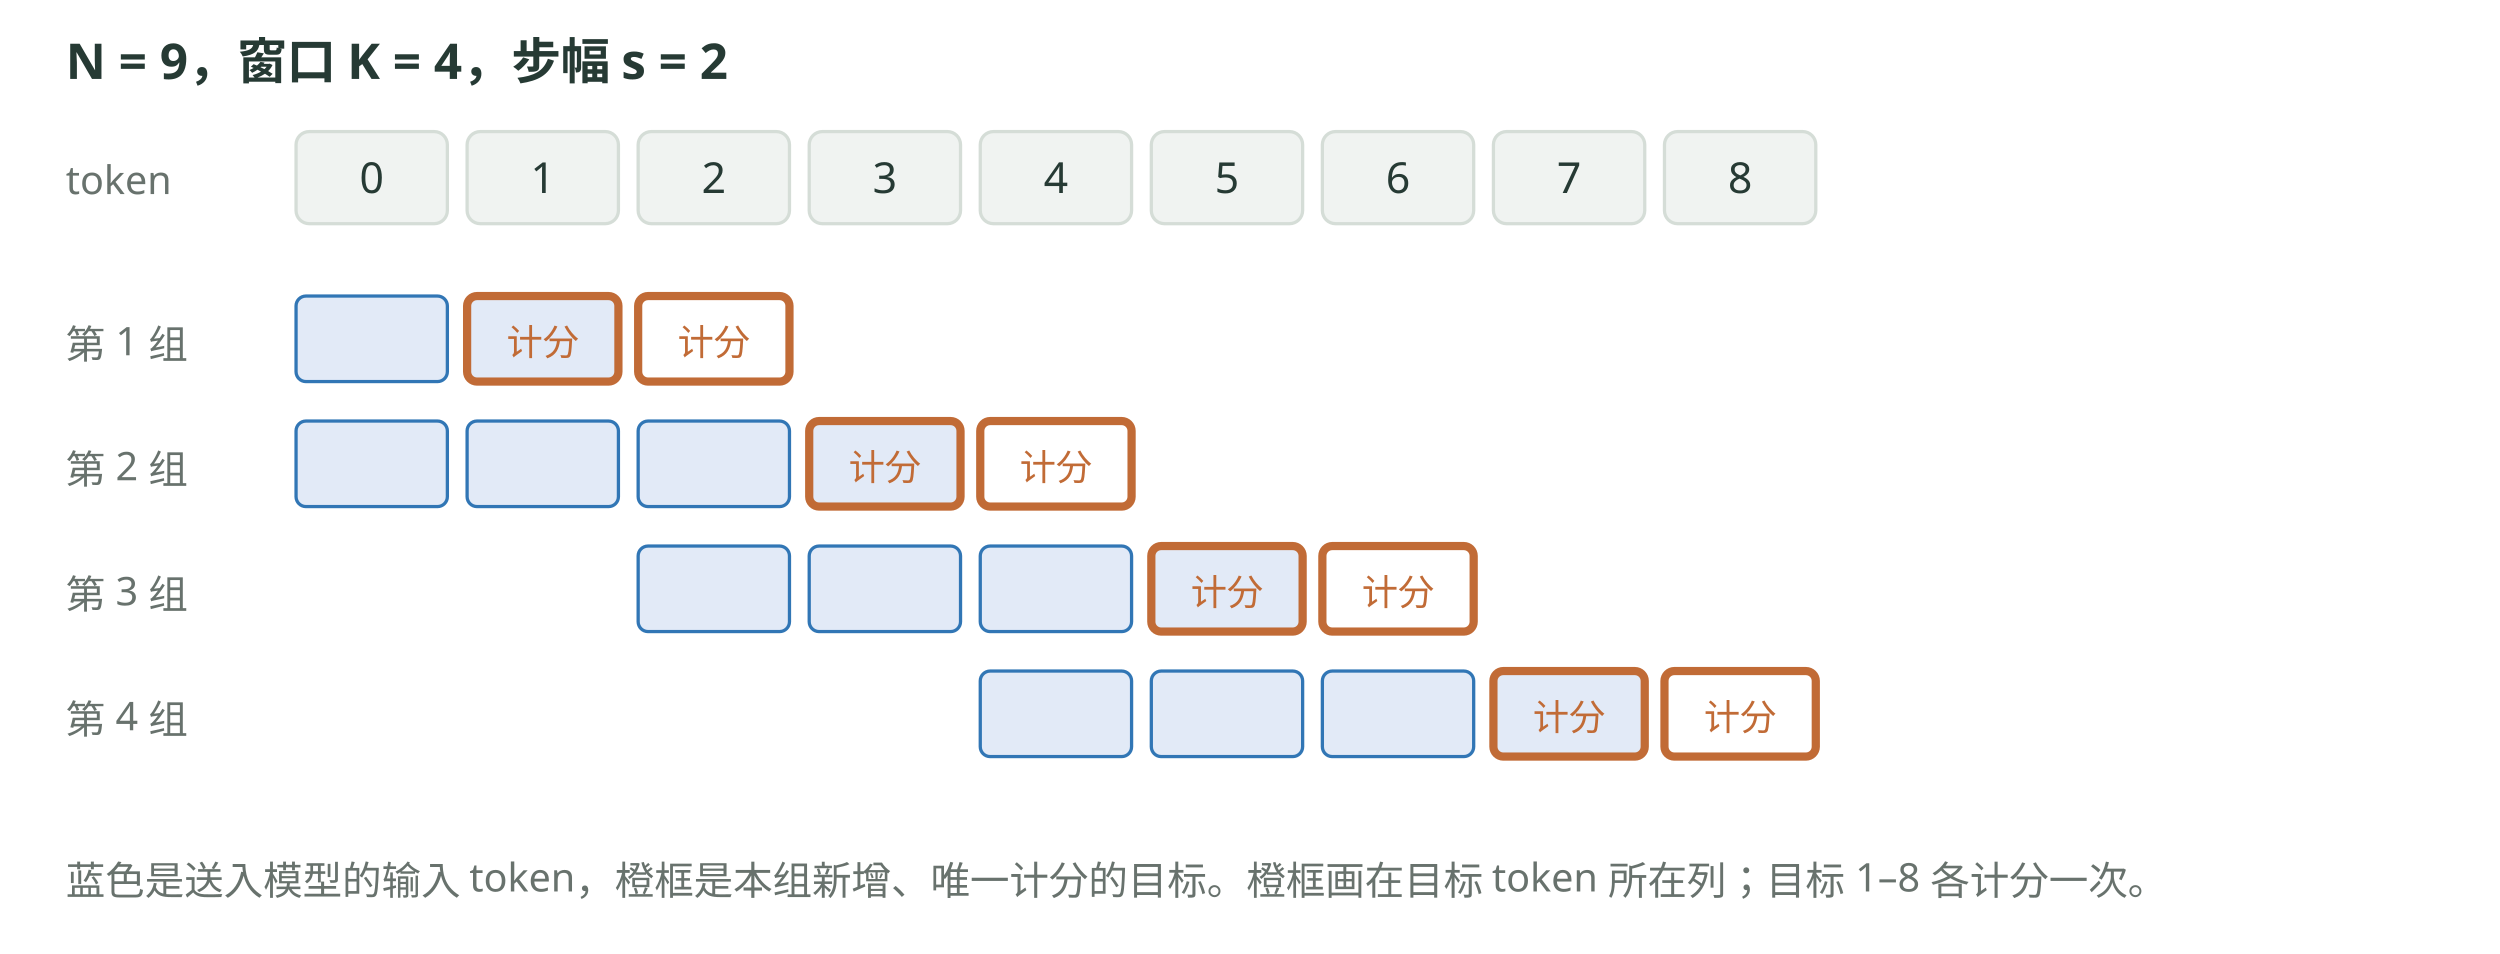
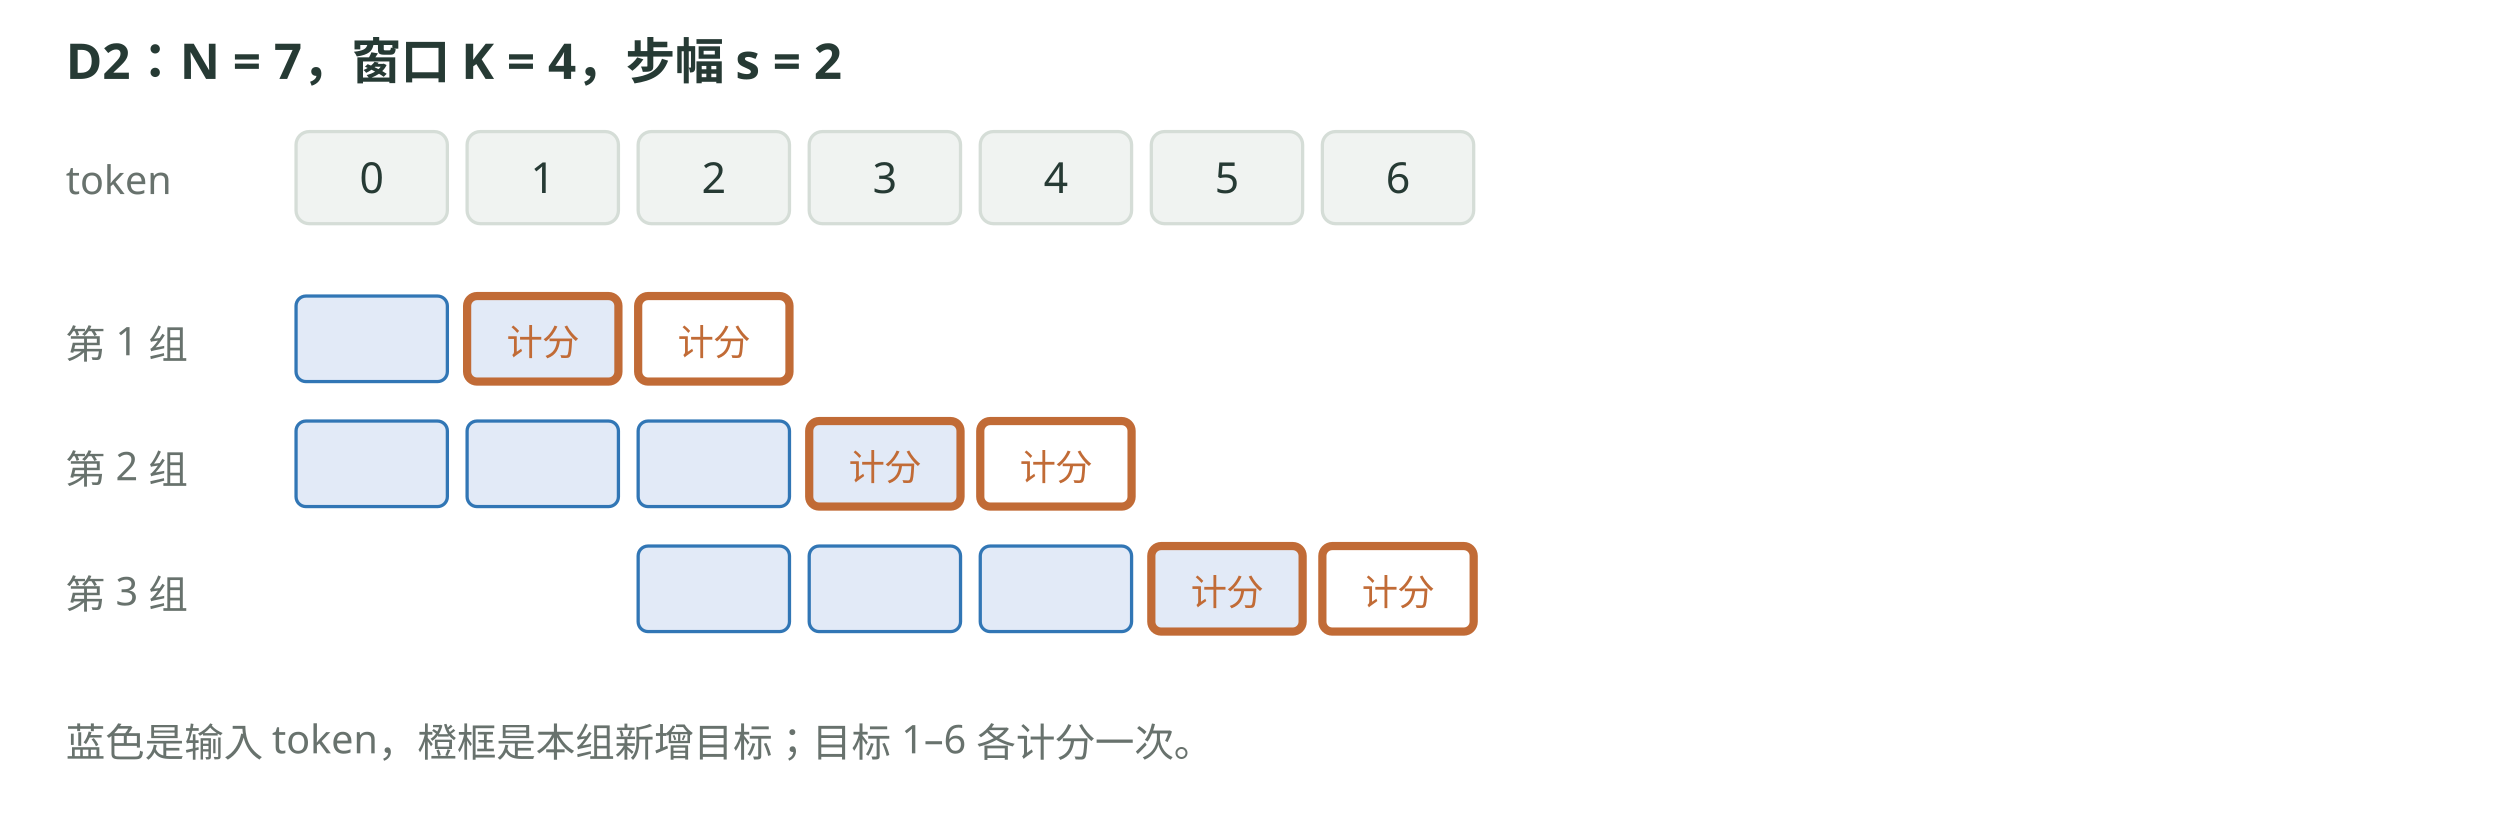
- <svg xmlns="http://www.w3.org/2000/svg" viewBox="0 0 760 290">
+ <svg xmlns="http://www.w3.org/2000/svg" viewBox="0 0 760 250">
  <defs>
    <marker id="arrow" viewBox="0 0 10 10" refX="8" refY="5" markerWidth="7" markerHeight="7" orient="auto">
      <path d="M0 0L10 5L0 10Z" fill="#68726d" />
    </marker>
  </defs>
  <g font-family="sans-serif">
-     <text x="20" y="24" font-size="15" fill="#263a34" text-anchor="start" font-weight="600">N = 9，窗口 K = 4，步幅 s = 2</text>
+     <text x="20" y="24" font-size="15" fill="#263a34" text-anchor="start" font-weight="600">D2：N = 7，窗口 K = 4，步幅 s = 2</text>
    <rect x="90" y="40" width="46" height="28" rx="4" fill="#f0f3f1" stroke="#d5ddd7" />
    <text x="113.0" y="58.68" font-size="13" fill="#263a34" text-anchor="middle">0</text>
    <rect x="142" y="40" width="46" height="28" rx="4" fill="#f0f3f1" stroke="#d5ddd7" />
    <text x="165.0" y="58.68" font-size="13" fill="#263a34" text-anchor="middle">1</text>
    <rect x="194" y="40" width="46" height="28" rx="4" fill="#f0f3f1" stroke="#d5ddd7" />
    <text x="217.0" y="58.68" font-size="13" fill="#263a34" text-anchor="middle">2</text>
    <rect x="246" y="40" width="46" height="28" rx="4" fill="#f0f3f1" stroke="#d5ddd7" />
    <text x="269.0" y="58.68" font-size="13" fill="#263a34" text-anchor="middle">3</text>
    <rect x="298" y="40" width="46" height="28" rx="4" fill="#f0f3f1" stroke="#d5ddd7" />
    <text x="321.0" y="58.68" font-size="13" fill="#263a34" text-anchor="middle">4</text>
    <rect x="350" y="40" width="46" height="28" rx="4" fill="#f0f3f1" stroke="#d5ddd7" />
    <text x="373.0" y="58.68" font-size="13" fill="#263a34" text-anchor="middle">5</text>
    <rect x="402" y="40" width="46" height="28" rx="4" fill="#f0f3f1" stroke="#d5ddd7" />
    <text x="425.0" y="58.68" font-size="13" fill="#263a34" text-anchor="middle">6</text>
-     <rect x="454" y="40" width="46" height="28" rx="4" fill="#f0f3f1" stroke="#d5ddd7" />
-     <text x="477.0" y="58.68" font-size="13" fill="#263a34" text-anchor="middle">7</text>
-     <rect x="506" y="40" width="46" height="28" rx="4" fill="#f0f3f1" stroke="#d5ddd7" />
-     <text x="529.0" y="58.68" font-size="13" fill="#263a34" text-anchor="middle">8</text>
    <text x="20" y="59" font-size="12" fill="#68726d" text-anchor="start">token</text>
    <text x="20" y="109" font-size="12" fill="#68726d" text-anchor="start">第 1 组</text>
    <rect x="90" y="90" width="46" height="26" rx="3" fill="#e2eaf7" stroke="#3176b5" />
    <rect x="142" y="90" width="46" height="26" rx="3" fill="#e2eaf7" stroke="#3176b5" />
    <rect x="142" y="90" width="46" height="26" rx="3" fill="none" stroke="#c16b36" stroke-width="2.5" />
    <text x="165.0" y="108" font-size="11" fill="#c16b36" text-anchor="middle">计分</text>
    <rect x="194" y="90" width="46" height="26" rx="3" fill="none" stroke="#c16b36" stroke-width="2.5" />
    <text x="217.0" y="108" font-size="11" fill="#c16b36" text-anchor="middle">计分</text>
    <text x="20" y="147" font-size="12" fill="#68726d" text-anchor="start">第 2 组</text>
    <rect x="90" y="128" width="46" height="26" rx="3" fill="#e2eaf7" stroke="#3176b5" />
    <rect x="142" y="128" width="46" height="26" rx="3" fill="#e2eaf7" stroke="#3176b5" />
    <rect x="194" y="128" width="46" height="26" rx="3" fill="#e2eaf7" stroke="#3176b5" />
    <rect x="246" y="128" width="46" height="26" rx="3" fill="#e2eaf7" stroke="#3176b5" />
    <rect x="246" y="128" width="46" height="26" rx="3" fill="none" stroke="#c16b36" stroke-width="2.5" />
    <text x="269.0" y="146" font-size="11" fill="#c16b36" text-anchor="middle">计分</text>
    <rect x="298" y="128" width="46" height="26" rx="3" fill="none" stroke="#c16b36" stroke-width="2.5" />
    <text x="321.0" y="146" font-size="11" fill="#c16b36" text-anchor="middle">计分</text>
    <text x="20" y="185" font-size="12" fill="#68726d" text-anchor="start">第 3 组</text>
    <rect x="194" y="166" width="46" height="26" rx="3" fill="#e2eaf7" stroke="#3176b5" />
    <rect x="246" y="166" width="46" height="26" rx="3" fill="#e2eaf7" stroke="#3176b5" />
    <rect x="298" y="166" width="46" height="26" rx="3" fill="#e2eaf7" stroke="#3176b5" />
    <rect x="350" y="166" width="46" height="26" rx="3" fill="#e2eaf7" stroke="#3176b5" />
    <rect x="350" y="166" width="46" height="26" rx="3" fill="none" stroke="#c16b36" stroke-width="2.5" />
    <text x="373.0" y="184" font-size="11" fill="#c16b36" text-anchor="middle">计分</text>
    <rect x="402" y="166" width="46" height="26" rx="3" fill="none" stroke="#c16b36" stroke-width="2.5" />
    <text x="425.0" y="184" font-size="11" fill="#c16b36" text-anchor="middle">计分</text>
-     <text x="20" y="223" font-size="12" fill="#68726d" text-anchor="start">第 4 组</text>
-     <rect x="298" y="204" width="46" height="26" rx="3" fill="#e2eaf7" stroke="#3176b5" />
-     <rect x="350" y="204" width="46" height="26" rx="3" fill="#e2eaf7" stroke="#3176b5" />
-     <rect x="402" y="204" width="46" height="26" rx="3" fill="#e2eaf7" stroke="#3176b5" />
-     <rect x="454" y="204" width="46" height="26" rx="3" fill="#e2eaf7" stroke="#3176b5" />
-     <rect x="454" y="204" width="46" height="26" rx="3" fill="none" stroke="#c16b36" stroke-width="2.5" />
-     <text x="477.0" y="222" font-size="11" fill="#c16b36" text-anchor="middle">计分</text>
-     <rect x="506" y="204" width="46" height="26" rx="3" fill="none" stroke="#c16b36" stroke-width="2.5" />
-     <text x="529.0" y="222" font-size="11" fill="#c16b36" text-anchor="middle">计分</text>
-     <text x="20" y="272" font-size="12" fill="#68726d" text-anchor="start">蓝色是送入模型的输入 token，橙框是本组新增、唯一计分的目标。橙框画在目标 token 所在列；目标 1–8 各计分一次。</text>
+     <text x="20" y="230" font-size="12" fill="#68726d" text-anchor="start">蓝色是输入 token，橙框是本组新增目标；目标 1–6 各计分一次。</text>
  </g>
</svg>
